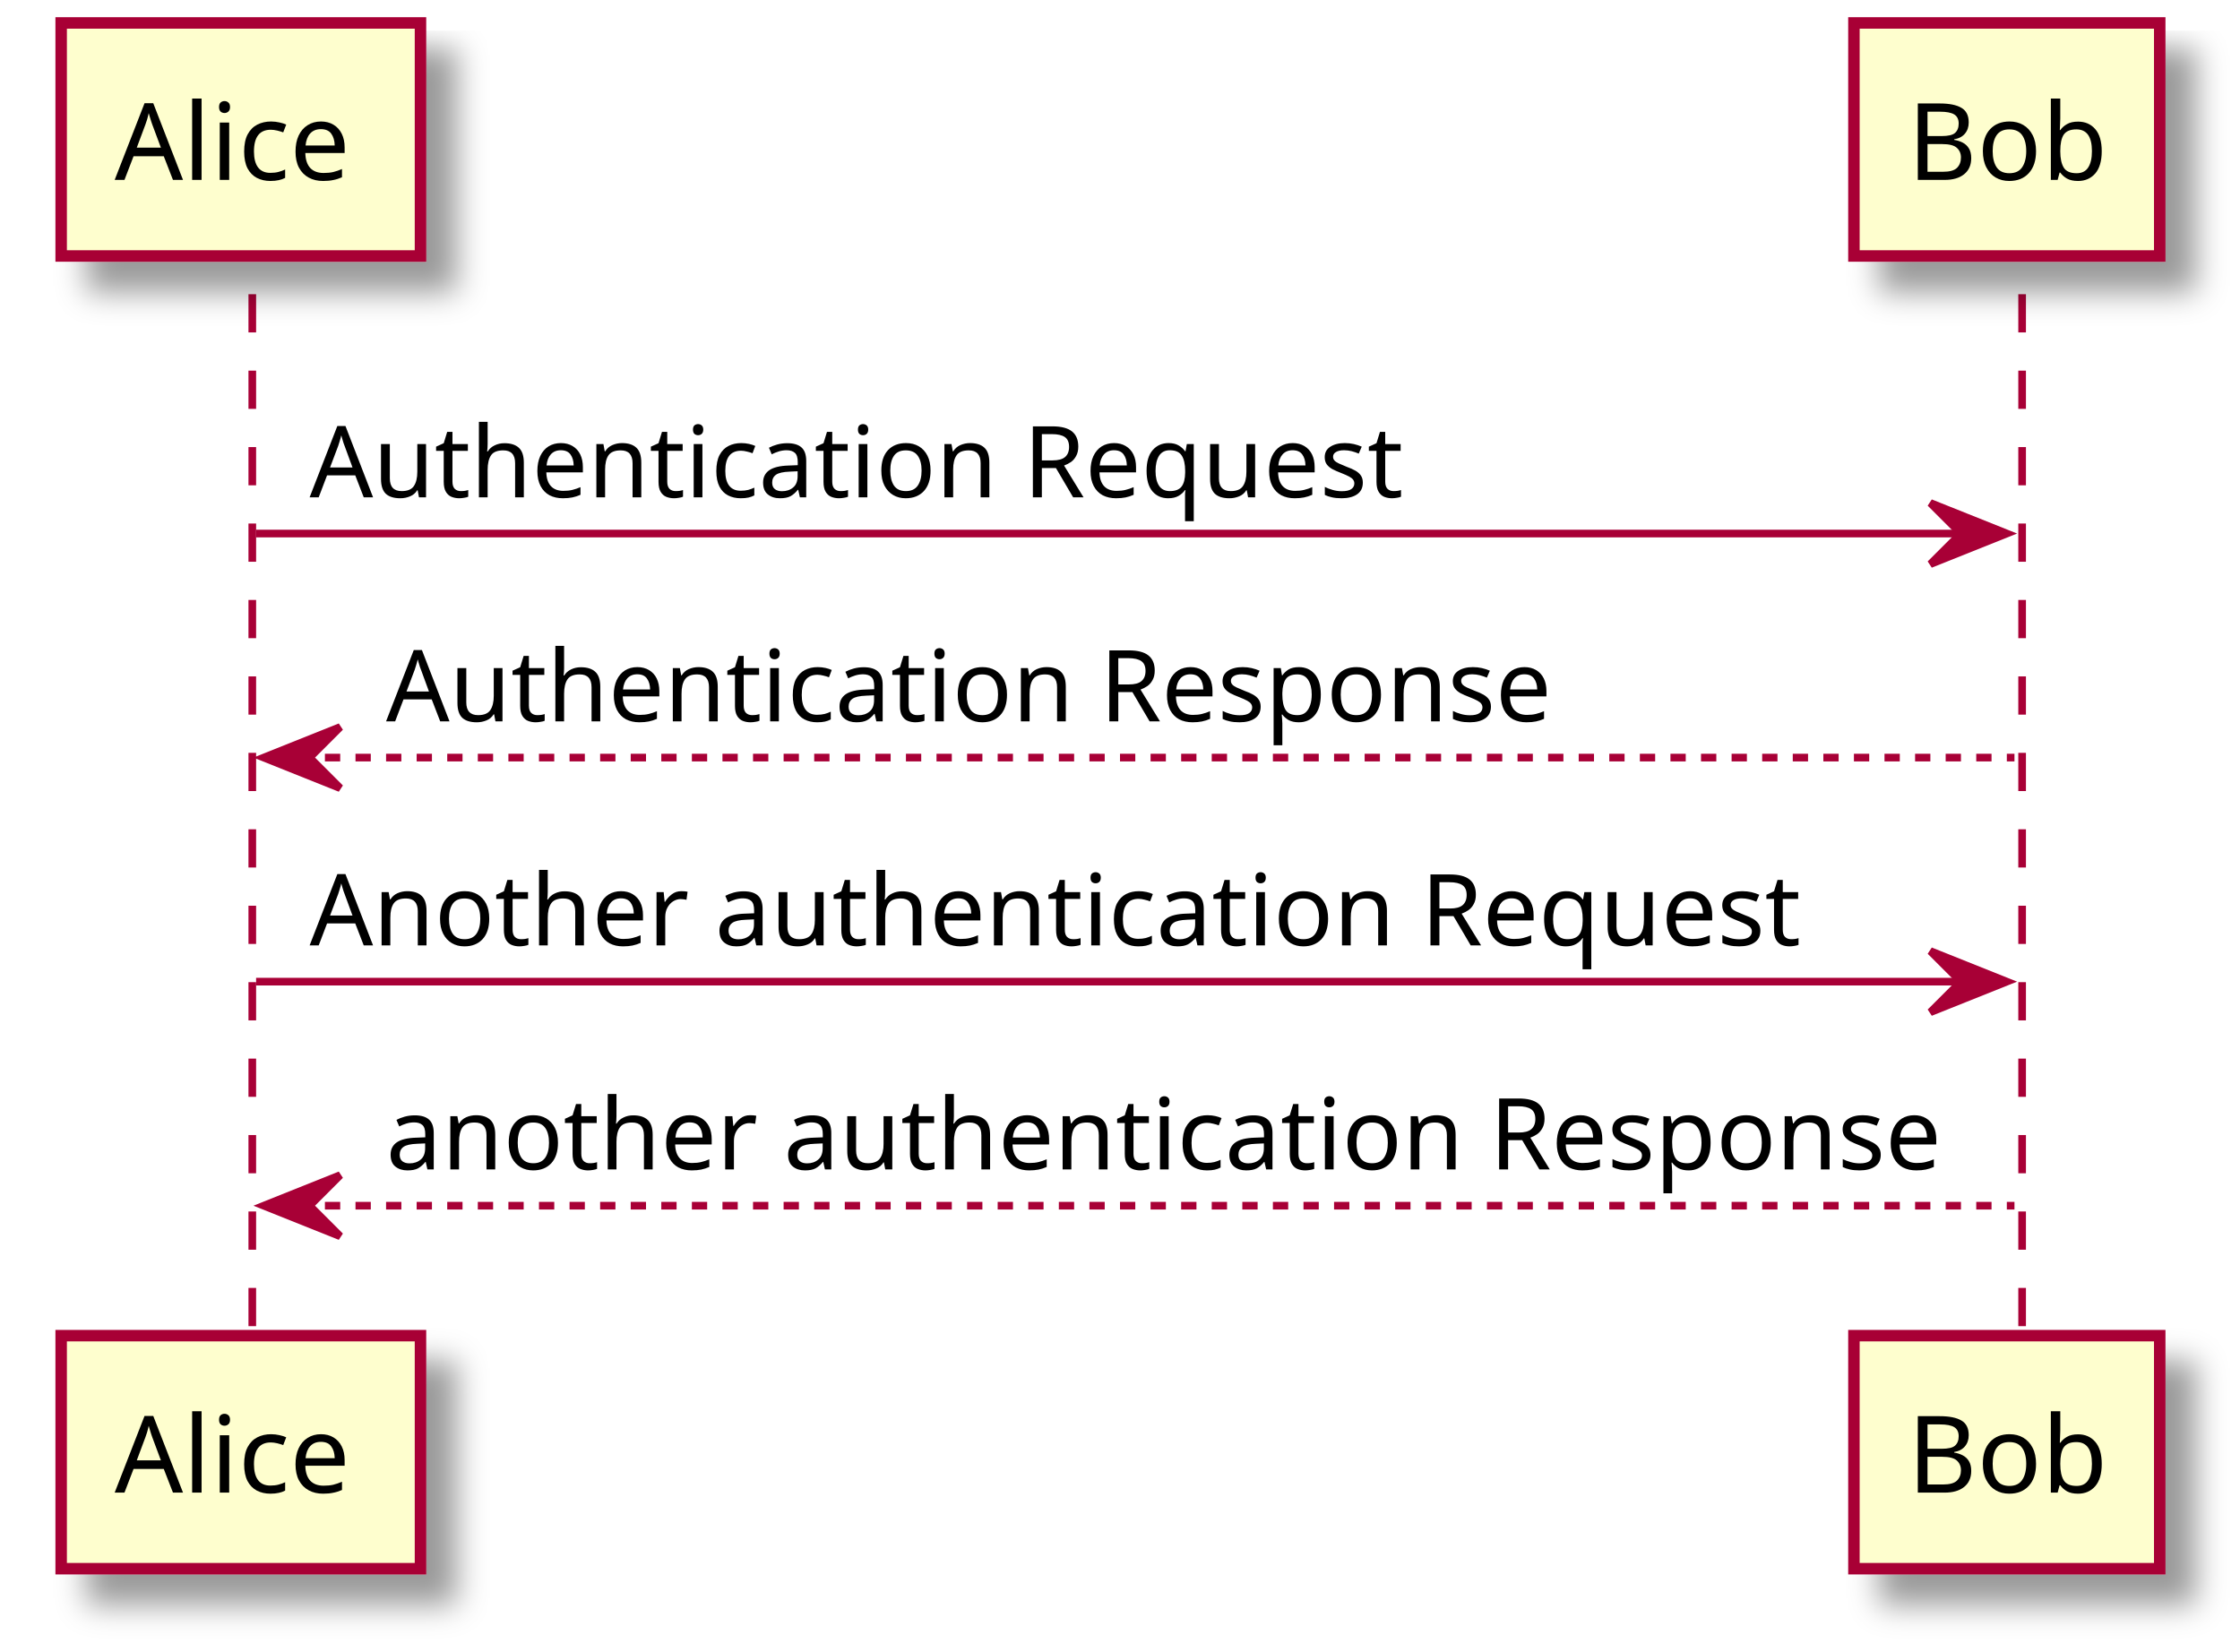
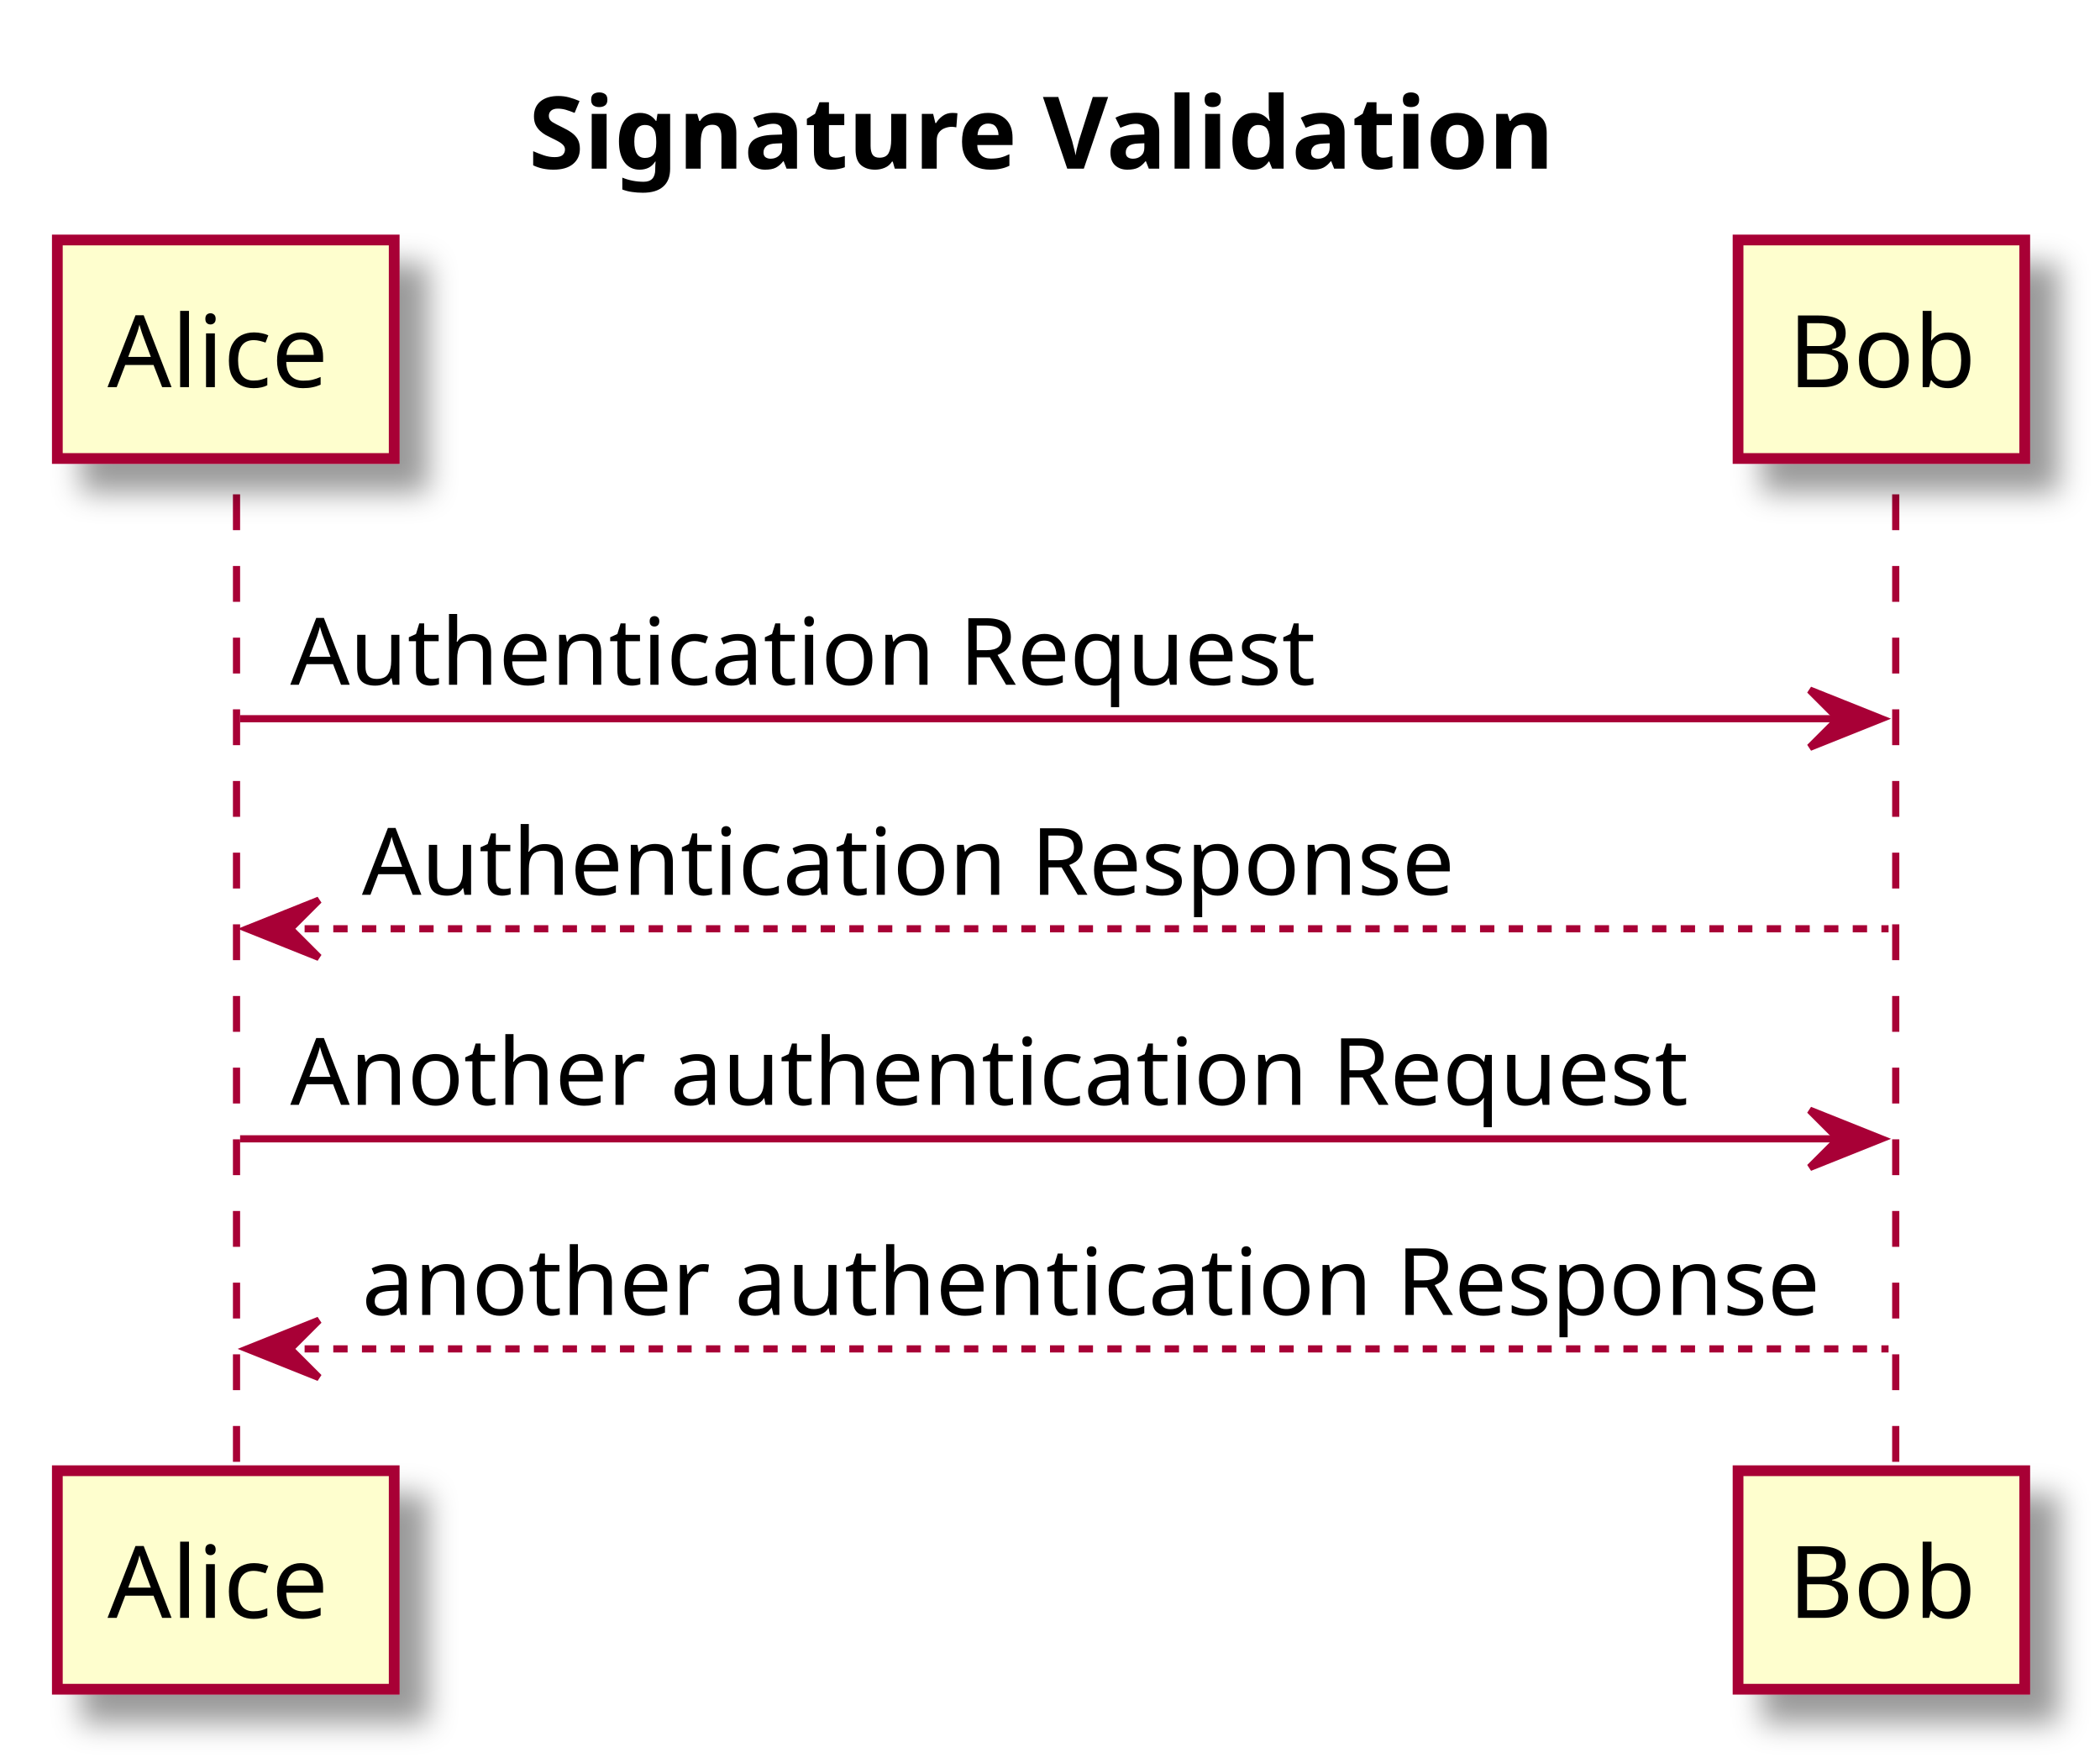
- <svg xmlns="http://www.w3.org/2000/svg" contentScriptType="application/ecmascript" contentStyleType="text/css" height="216px" preserveAspectRatio="none" style="width:293px;height:216px;" version="1.1" viewBox="0 0 293 216" width="293px" zoomAndPan="magnify">
+ <svg xmlns="http://www.w3.org/2000/svg" contentScriptType="application/ecmascript" contentStyleType="text/css" height="246px" preserveAspectRatio="none" style="width:293px;height:246px;" version="1.1" viewBox="0 0 293 246" width="293px" zoomAndPan="magnify">
  <defs>
-     <filter height="300%" id="fbrzg00n1hs25" width="300%" x="-1" y="-1">
+     <filter height="300%" id="f1mg1vwycgemc0" width="300%" x="-1" y="-1">
      <feGaussianBlur result="blurOut" stdDeviation="2.0" />
      <feColorMatrix in="blurOut" result="blurOut2" type="matrix" values="0 0 0 0 0 0 0 0 0 0 0 0 0 0 0 0 0 0 .4 0" />
      <feOffset dx="4.0" dy="4.0" in="blurOut2" result="blurOut3" />
      <feBlend in="SourceGraphic" in2="blurOut3" mode="normal" />
    </filter>
  </defs>
  <g>
-     <line style="stroke: #A80036; stroke-width: 1.0; stroke-dasharray: 5.0,5.0;" x1="33" x2="33" y1="38.488" y2="175.731" />
-     <line style="stroke: #A80036; stroke-width: 1.0; stroke-dasharray: 5.0,5.0;" x1="264.5" x2="264.5" y1="38.488" y2="175.731" />
-     <rect fill="#FEFECE" filter="url(#fbrzg00n1hs25)" height="30.488" style="stroke: #A80036; stroke-width: 1.5;" width="47" x="8" y="3" />
-     <text fill="#000000" font-family="sans-serif" font-size="14" lengthAdjust="spacingAndGlyphs" textLength="33" x="15" y="23.535">Alice</text>
-     <rect fill="#FEFECE" filter="url(#fbrzg00n1hs25)" height="30.488" style="stroke: #A80036; stroke-width: 1.5;" width="47" x="8" y="174.731" />
-     <text fill="#000000" font-family="sans-serif" font-size="14" lengthAdjust="spacingAndGlyphs" textLength="33" x="15" y="195.266">Alice</text>
-     <rect fill="#FEFECE" filter="url(#fbrzg00n1hs25)" height="30.488" style="stroke: #A80036; stroke-width: 1.5;" width="40" x="242.5" y="3" />
-     <text fill="#000000" font-family="sans-serif" font-size="14" lengthAdjust="spacingAndGlyphs" textLength="26" x="249.5" y="23.535">Bob</text>
-     <rect fill="#FEFECE" filter="url(#fbrzg00n1hs25)" height="30.488" style="stroke: #A80036; stroke-width: 1.5;" width="40" x="242.5" y="174.731" />
-     <text fill="#000000" font-family="sans-serif" font-size="14" lengthAdjust="spacingAndGlyphs" textLength="26" x="249.5" y="195.266">Bob</text>
-     <polygon fill="#A80036" points="252.5,65.799,262.5,69.799,252.5,73.799,256.5,69.799" style="stroke: #A80036; stroke-width: 1.0;" />
-     <line style="stroke: #A80036; stroke-width: 1.0;" x1="33.5" x2="258.5" y1="69.799" y2="69.799" />
-     <text fill="#000000" font-family="sans-serif" font-size="13" lengthAdjust="spacingAndGlyphs" textLength="147" x="40.5" y="65.057">Authentication Request</text>
-     <polygon fill="#A80036" points="44.5,95.109,34.5,99.109,44.5,103.109,40.5,99.109" style="stroke: #A80036; stroke-width: 1.0;" />
-     <line style="stroke: #A80036; stroke-width: 1.0; stroke-dasharray: 2.0,2.0;" x1="38.5" x2="263.5" y1="99.109" y2="99.109" />
-     <text fill="#000000" font-family="sans-serif" font-size="13" lengthAdjust="spacingAndGlyphs" textLength="157" x="50.5" y="94.367">Authentication Response</text>
-     <polygon fill="#A80036" points="252.5,124.42,262.5,128.42,252.5,132.42,256.5,128.42" style="stroke: #A80036; stroke-width: 1.0;" />
-     <line style="stroke: #A80036; stroke-width: 1.0;" x1="33.5" x2="258.5" y1="128.42" y2="128.42" />
-     <text fill="#000000" font-family="sans-serif" font-size="13" lengthAdjust="spacingAndGlyphs" textLength="199" x="40.5" y="123.678">Another authentication Request</text>
-     <polygon fill="#A80036" points="44.5,153.731,34.5,157.731,44.5,161.731,40.5,157.731" style="stroke: #A80036; stroke-width: 1.0;" />
-     <line style="stroke: #A80036; stroke-width: 1.0; stroke-dasharray: 2.0,2.0;" x1="38.5" x2="263.5" y1="157.731" y2="157.731" />
-     <text fill="#000000" font-family="sans-serif" font-size="13" lengthAdjust="spacingAndGlyphs" textLength="207" x="50.5" y="152.988">another authentication Response</text>
+     <text fill="#000000" font-family="sans-serif" font-size="14" font-weight="bold" lengthAdjust="spacingAndGlyphs" textLength="147" x="73.75" y="23.535">Signature Validation</text>
+     <line style="stroke: #A80036; stroke-width: 1.0; stroke-dasharray: 5.0,5.0;" x1="33" x2="33" y1="68.977" y2="206.219" />
+     <line style="stroke: #A80036; stroke-width: 1.0; stroke-dasharray: 5.0,5.0;" x1="264.5" x2="264.5" y1="68.977" y2="206.219" />
+     <rect fill="#FEFECE" filter="url(#f1mg1vwycgemc0)" height="30.488" style="stroke: #A80036; stroke-width: 1.5;" width="47" x="8" y="33.488" />
+     <text fill="#000000" font-family="sans-serif" font-size="14" lengthAdjust="spacingAndGlyphs" textLength="33" x="15" y="54.023">Alice</text>
+     <rect fill="#FEFECE" filter="url(#f1mg1vwycgemc0)" height="30.488" style="stroke: #A80036; stroke-width: 1.5;" width="47" x="8" y="205.219" />
+     <text fill="#000000" font-family="sans-serif" font-size="14" lengthAdjust="spacingAndGlyphs" textLength="33" x="15" y="225.754">Alice</text>
+     <rect fill="#FEFECE" filter="url(#f1mg1vwycgemc0)" height="30.488" style="stroke: #A80036; stroke-width: 1.5;" width="40" x="242.5" y="33.488" />
+     <text fill="#000000" font-family="sans-serif" font-size="14" lengthAdjust="spacingAndGlyphs" textLength="26" x="249.5" y="54.023">Bob</text>
+     <rect fill="#FEFECE" filter="url(#f1mg1vwycgemc0)" height="30.488" style="stroke: #A80036; stroke-width: 1.5;" width="40" x="242.5" y="205.219" />
+     <text fill="#000000" font-family="sans-serif" font-size="14" lengthAdjust="spacingAndGlyphs" textLength="26" x="249.5" y="225.754">Bob</text>
+     <polygon fill="#A80036" points="252.5,96.287,262.5,100.287,252.5,104.287,256.5,100.287" style="stroke: #A80036; stroke-width: 1.0;" />
+     <line style="stroke: #A80036; stroke-width: 1.0;" x1="33.5" x2="258.5" y1="100.287" y2="100.287" />
+     <text fill="#000000" font-family="sans-serif" font-size="13" lengthAdjust="spacingAndGlyphs" textLength="147" x="40.5" y="95.545">Authentication Request</text>
+     <polygon fill="#A80036" points="44.5,125.598,34.5,129.598,44.5,133.598,40.5,129.598" style="stroke: #A80036; stroke-width: 1.0;" />
+     <line style="stroke: #A80036; stroke-width: 1.0; stroke-dasharray: 2.0,2.0;" x1="38.5" x2="263.5" y1="129.598" y2="129.598" />
+     <text fill="#000000" font-family="sans-serif" font-size="13" lengthAdjust="spacingAndGlyphs" textLength="157" x="50.5" y="124.856">Authentication Response</text>
+     <polygon fill="#A80036" points="252.5,154.908,262.5,158.908,252.5,162.908,256.5,158.908" style="stroke: #A80036; stroke-width: 1.0;" />
+     <line style="stroke: #A80036; stroke-width: 1.0;" x1="33.5" x2="258.5" y1="158.908" y2="158.908" />
+     <text fill="#000000" font-family="sans-serif" font-size="13" lengthAdjust="spacingAndGlyphs" textLength="199" x="40.5" y="154.166">Another authentication Request</text>
+     <polygon fill="#A80036" points="44.5,184.219,34.5,188.219,44.5,192.219,40.5,188.219" style="stroke: #A80036; stroke-width: 1.0;" />
+     <line style="stroke: #A80036; stroke-width: 1.0; stroke-dasharray: 2.0,2.0;" x1="38.5" x2="263.5" y1="188.219" y2="188.219" />
+     <text fill="#000000" font-family="sans-serif" font-size="13" lengthAdjust="spacingAndGlyphs" textLength="207" x="50.5" y="183.477">another authentication Response</text>
  </g>
</svg>
